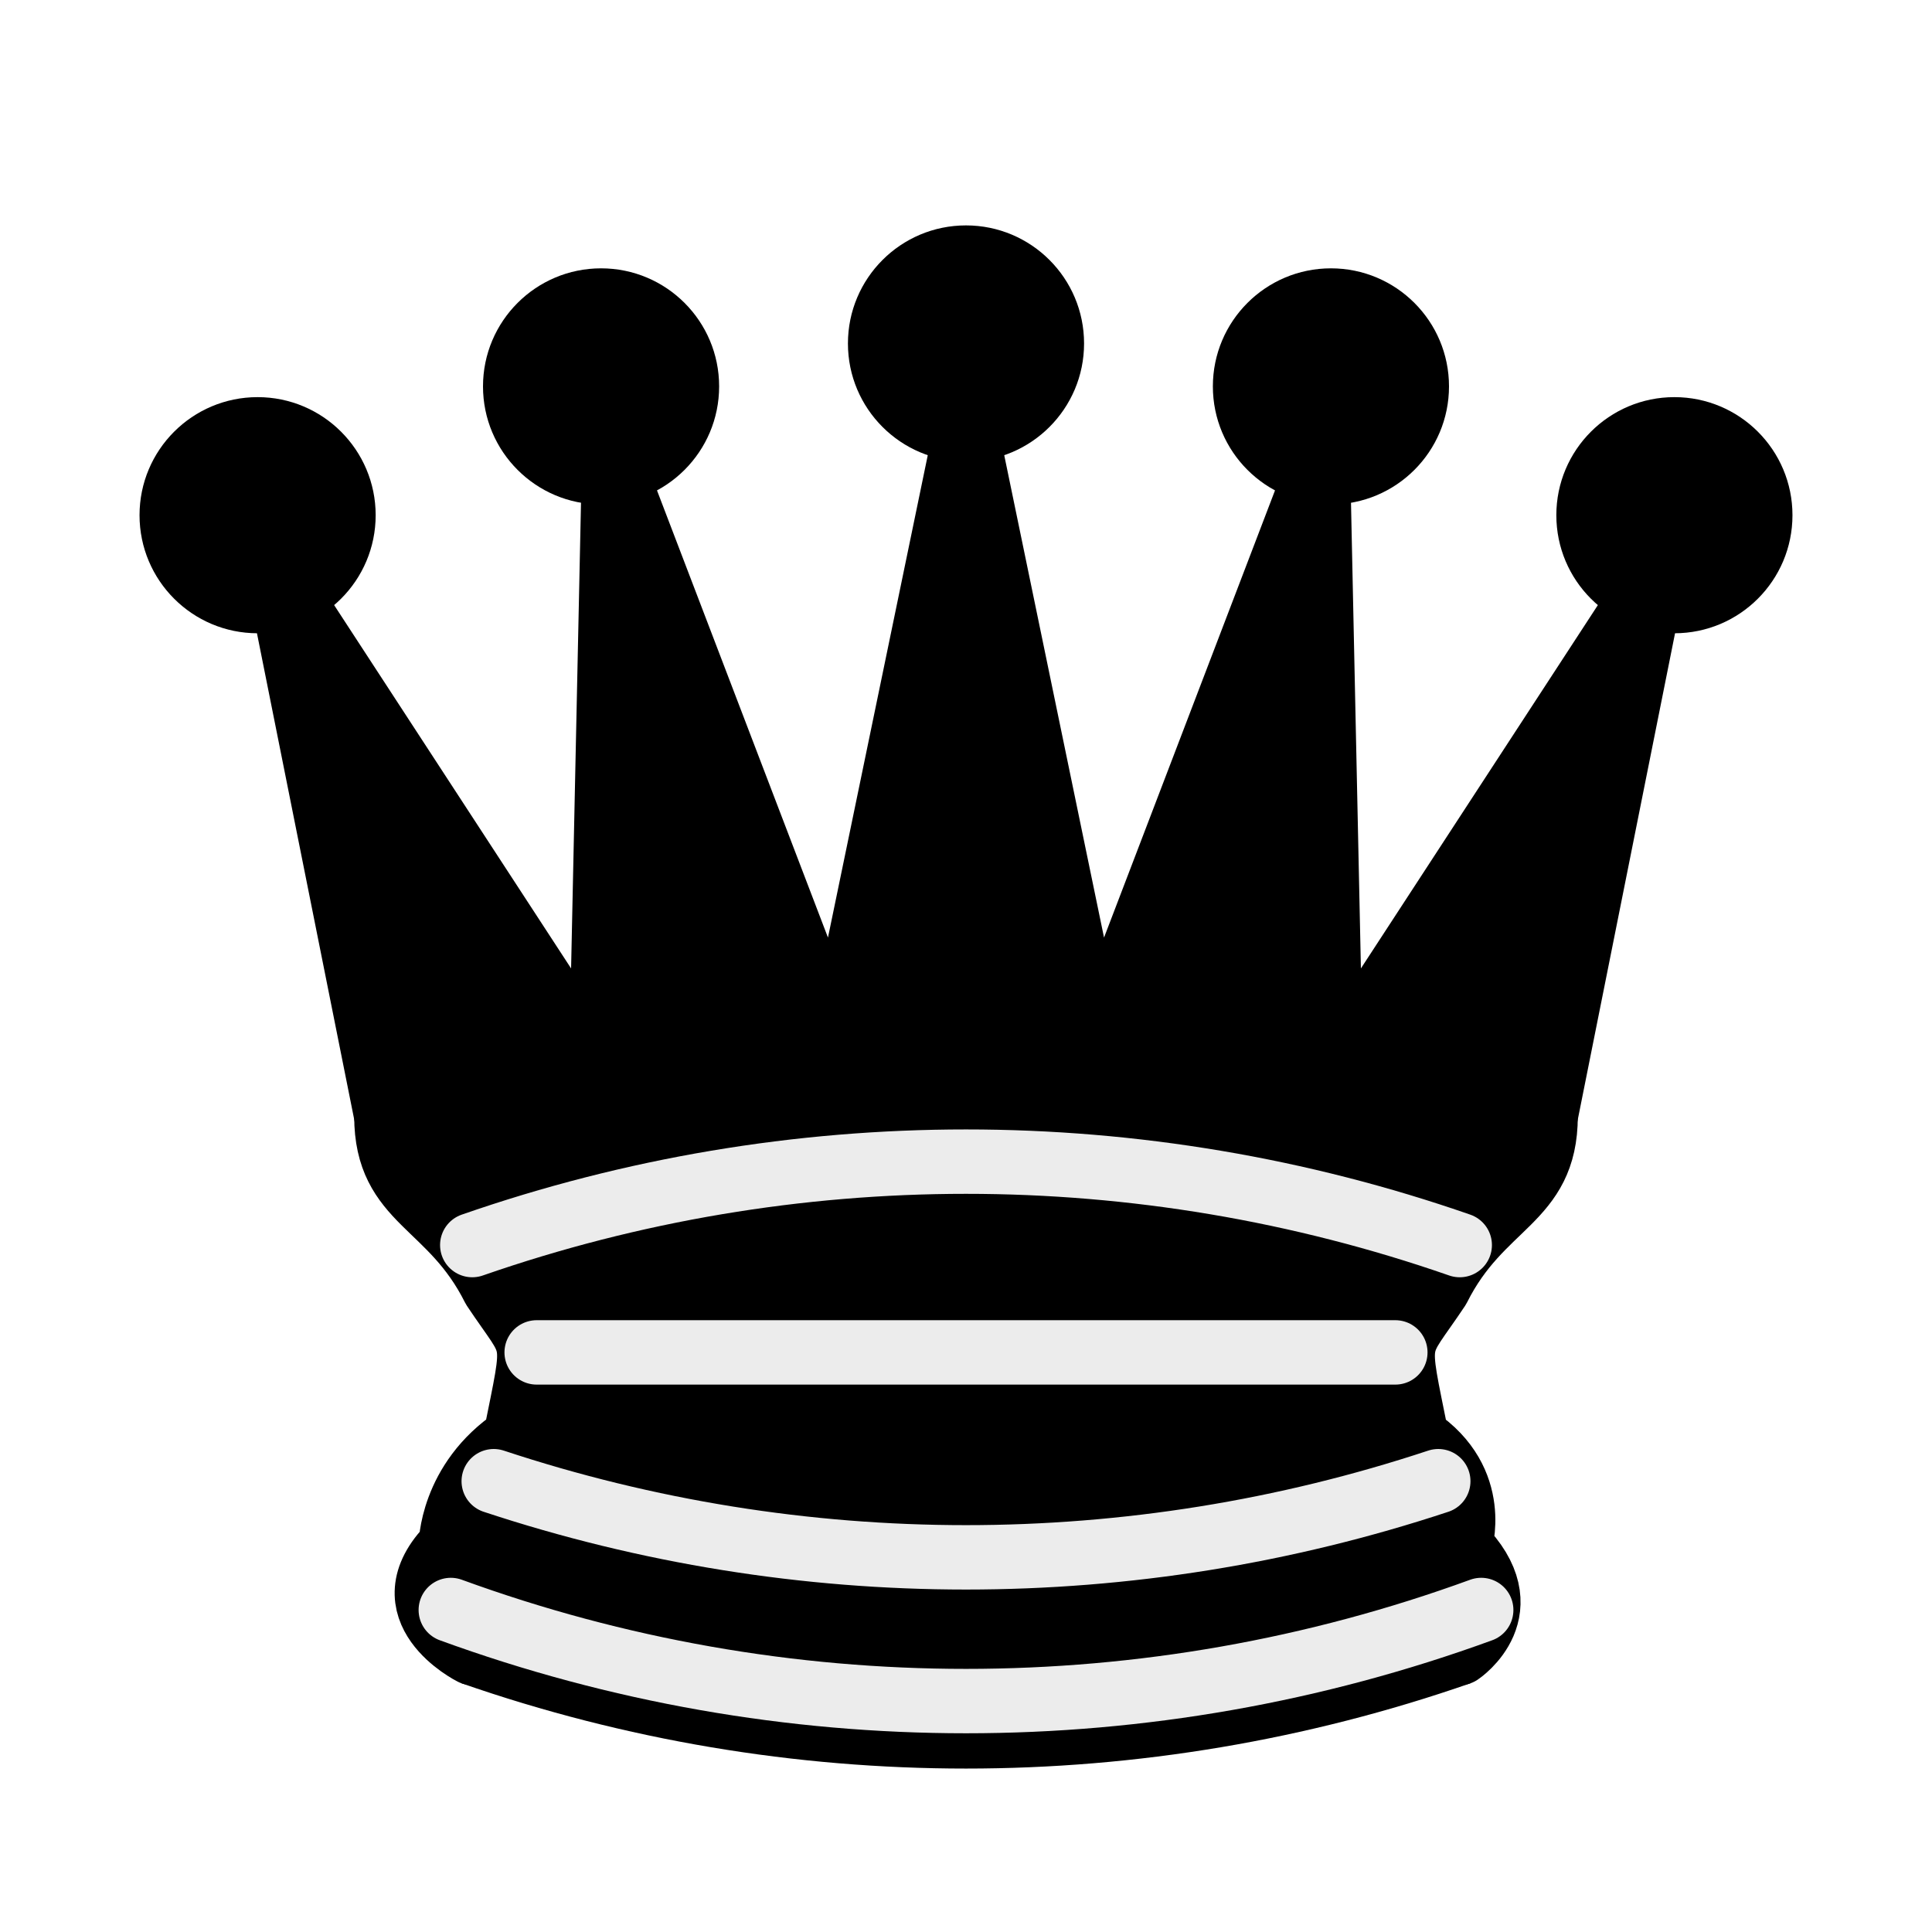
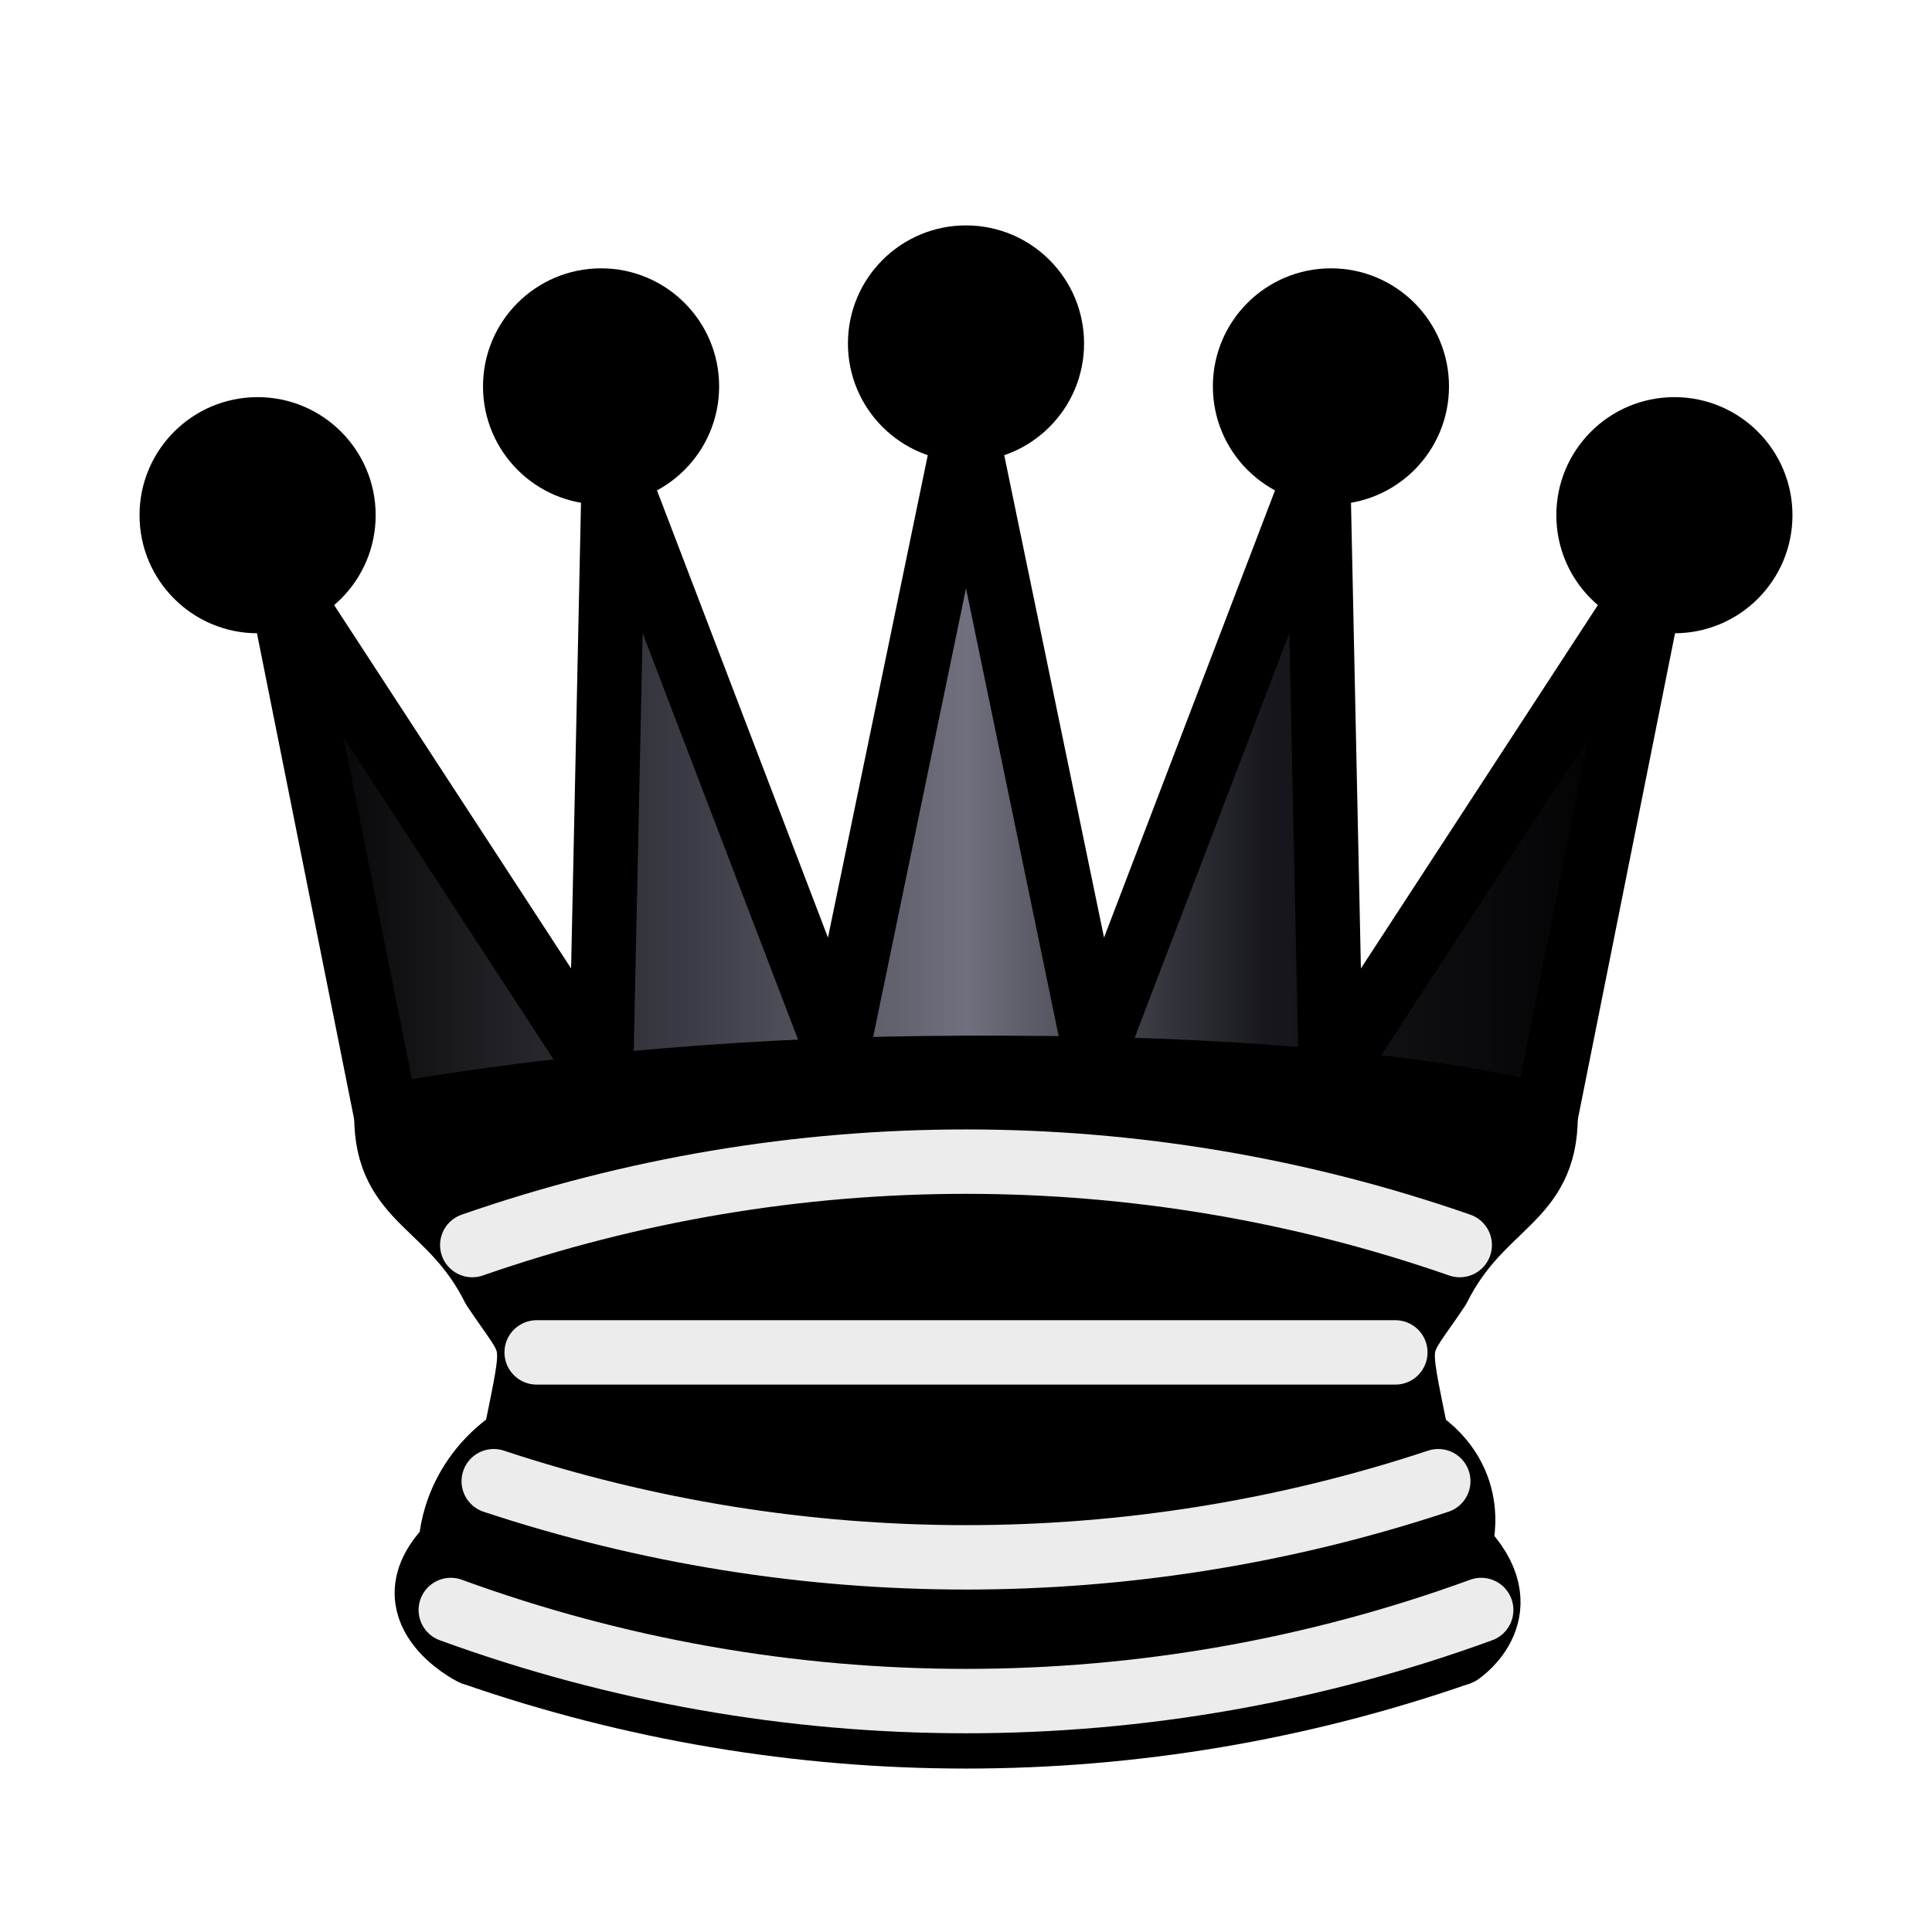
<svg xmlns="http://www.w3.org/2000/svg" viewBox="0 0 45 45">
+   <defs>
+     <linearGradient id="gb" x1="0" y1="0" x2="1" y2="0">
+       <stop offset="0" stop-color="#000000" />
+       <stop offset=".3" stop-color="#3c3c46" />
+       <stop offset=".5" stop-color="#70707e" />
+       <stop offset=".72" stop-color="#17171d" />
+       <stop offset="1" stop-color="#000000" />
+     </linearGradient>
+   </defs>
  <g fill-rule="evenodd" stroke="#000" stroke-linecap="round" stroke-linejoin="round" stroke-width="1.5">
    <g stroke="none">
      <circle cx="6" cy="12" r="2.75" />
      <circle cx="14" cy="9" r="2.75" />
      <circle cx="22.5" cy="8" r="2.75" />
      <circle cx="31" cy="9" r="2.75" />
      <circle cx="39" cy="12" r="2.75" />
    </g>
-     <path stroke-linecap="butt" d="M9 26c8.5-1.5 21-1.5 27 0l2.5-12.5L31 25l-.3-14.1-5.2 13.6-3-14.5-3 14.5-5.2-13.6L14 25 6.5 13.5z" />
+     <path fill="url(#gb)" stroke-linecap="butt" d="M9 26c8.5-1.5 21-1.5 27 0l2.5-12.5L31 25l-.3-14.1-5.2 13.6-3-14.5-3 14.5-5.2-13.6L14 25 6.5 13.5z" />
    <path stroke-linecap="butt" d="M9 26c0 2 1.5 2 2.5 4 1 1.5 1 1 .5 3.5-1.5 1-1.5 2.5-1.5 2.5-1.5 1.5.5 2.5.5 2.5 6.5 1 16.5 1 23 0 0 0 1.5-1 0-2.5 0 0 .5-1.5-1-2.5-.5-2.5-.5-2 .5-3.5 1-2 2.5-2 2.5-4-8.5-1.5-18.5-1.5-27 0z" />
    <path fill="none" stroke-linecap="butt" d="M11 38.5a35 35 1 0 0 23 0" />
    <path fill="none" stroke="#ececec" d="M11 29a35 35 1 0 1 23 0m-21.5 2.5h20m-21 3a35 35 1 0 0 22 0m-23 3a35 35 1 0 0 24 0" />
  </g>
</svg>
